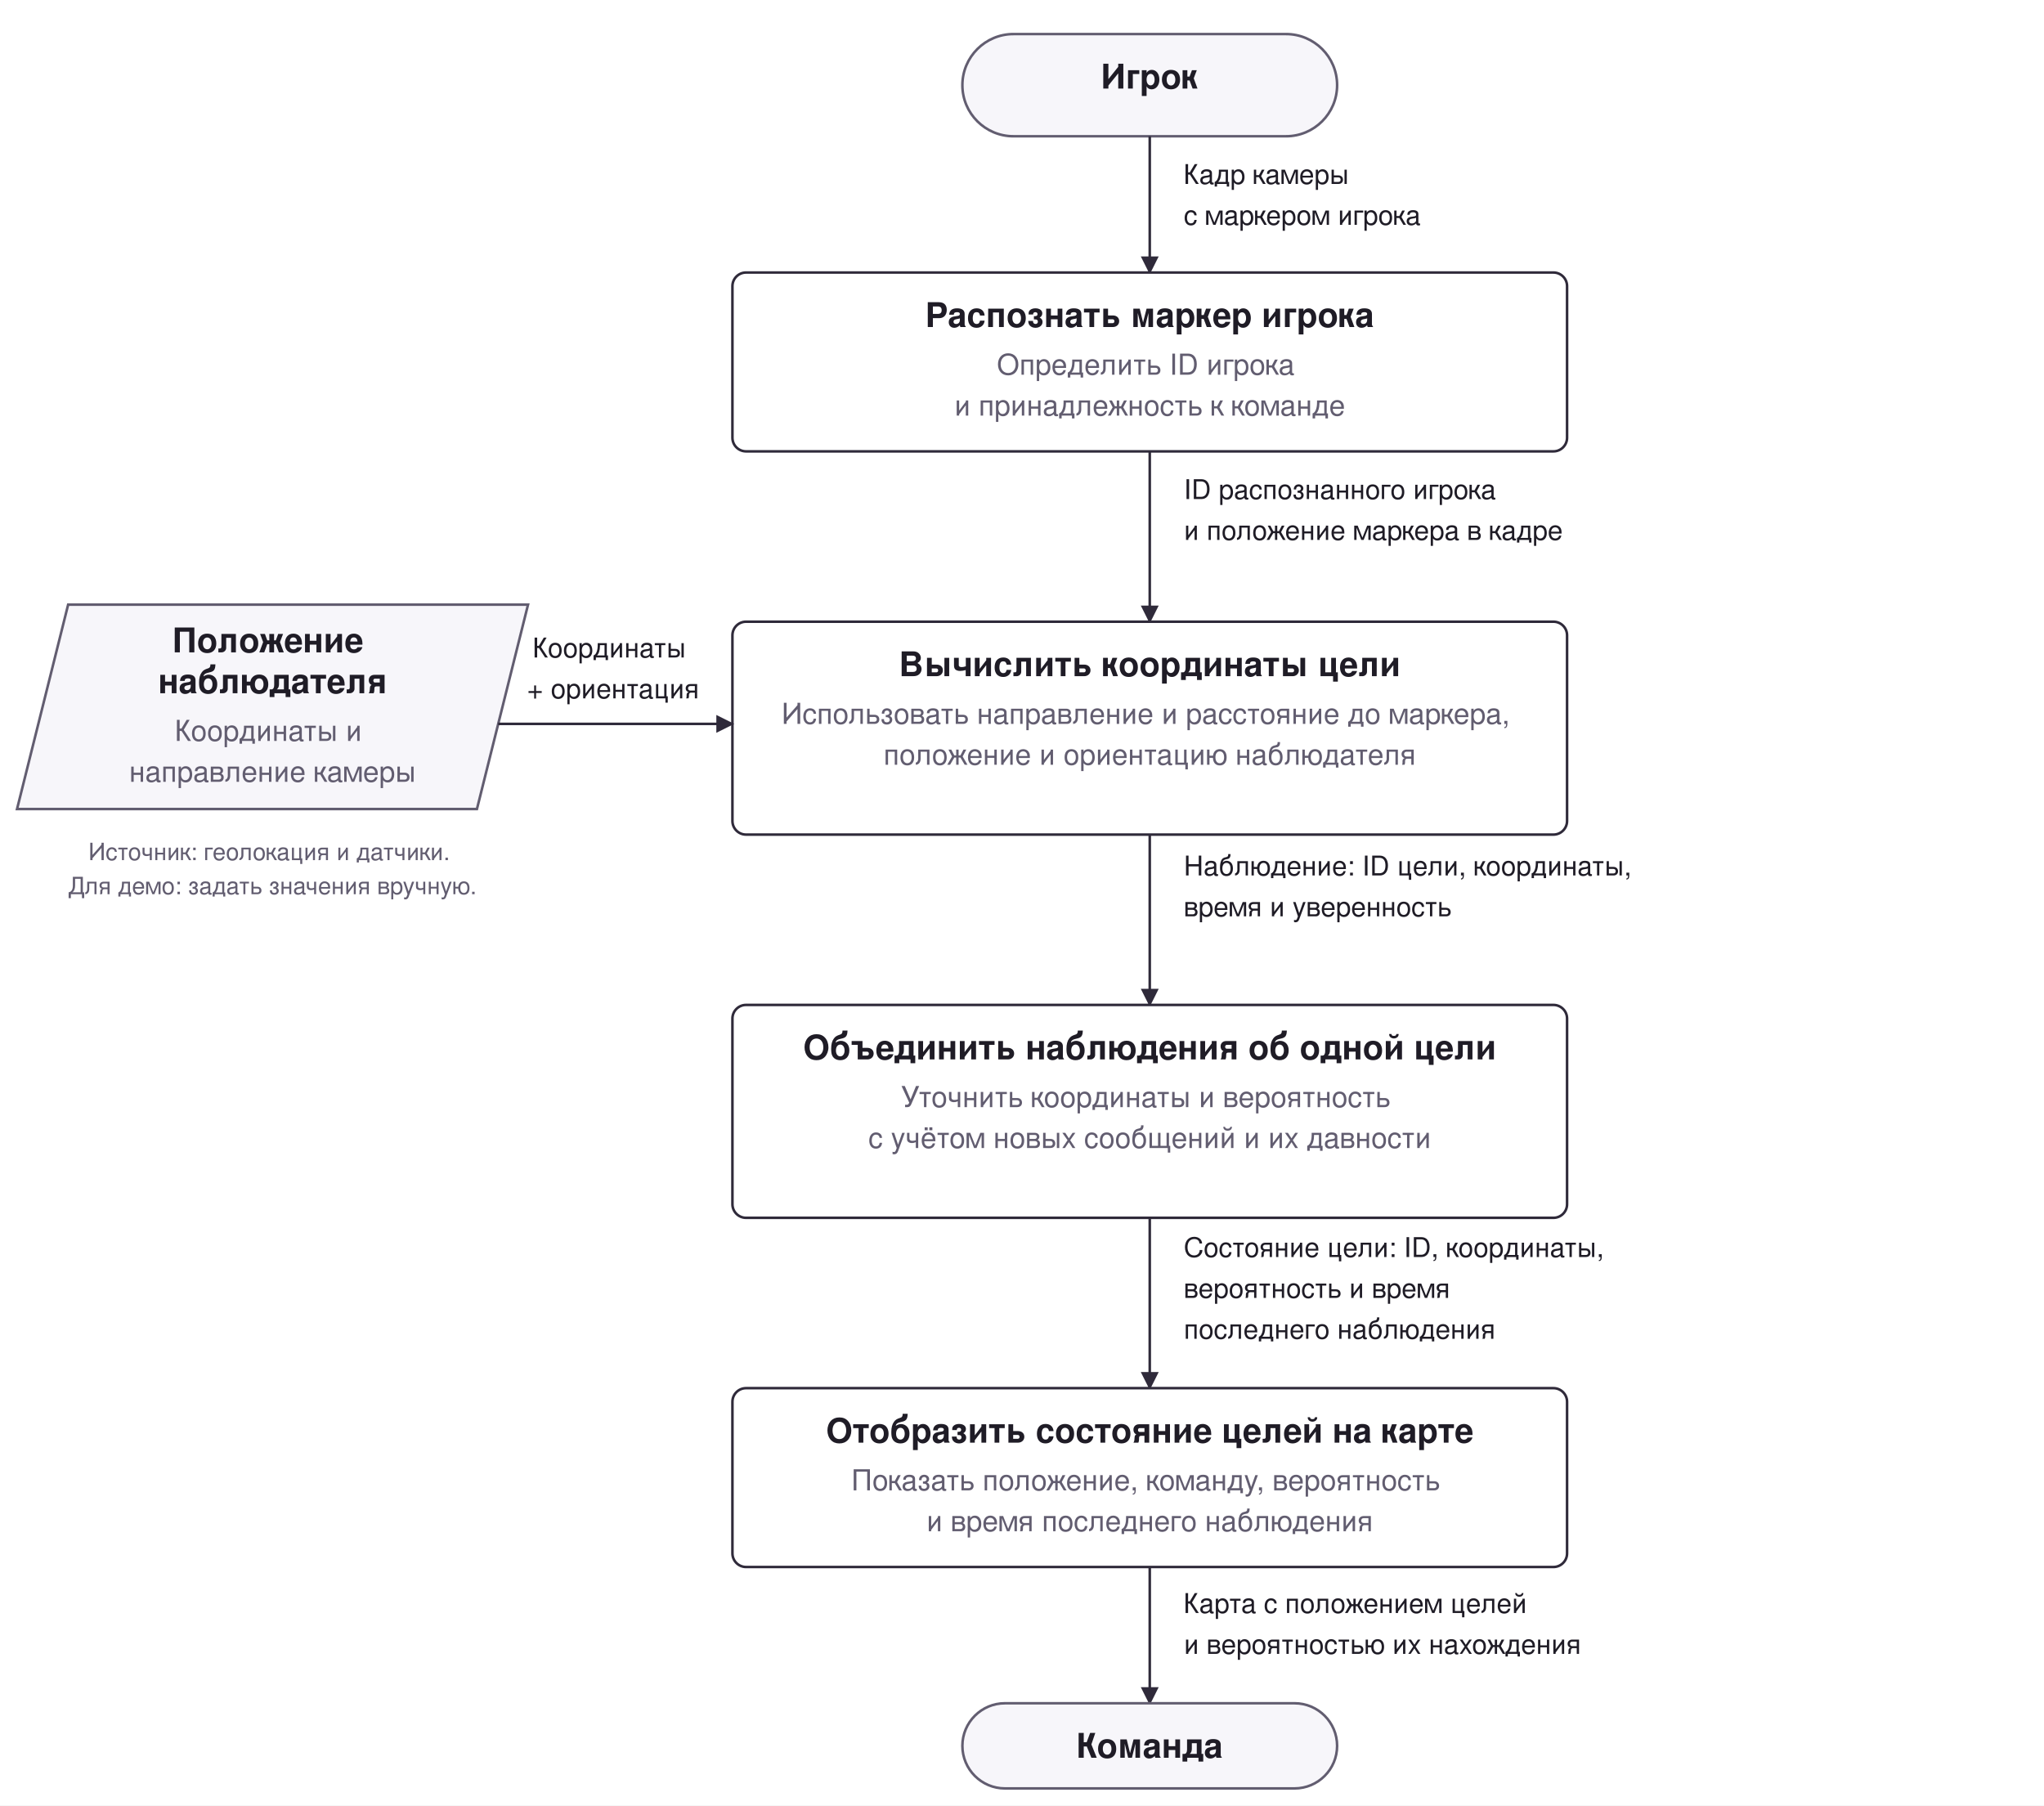
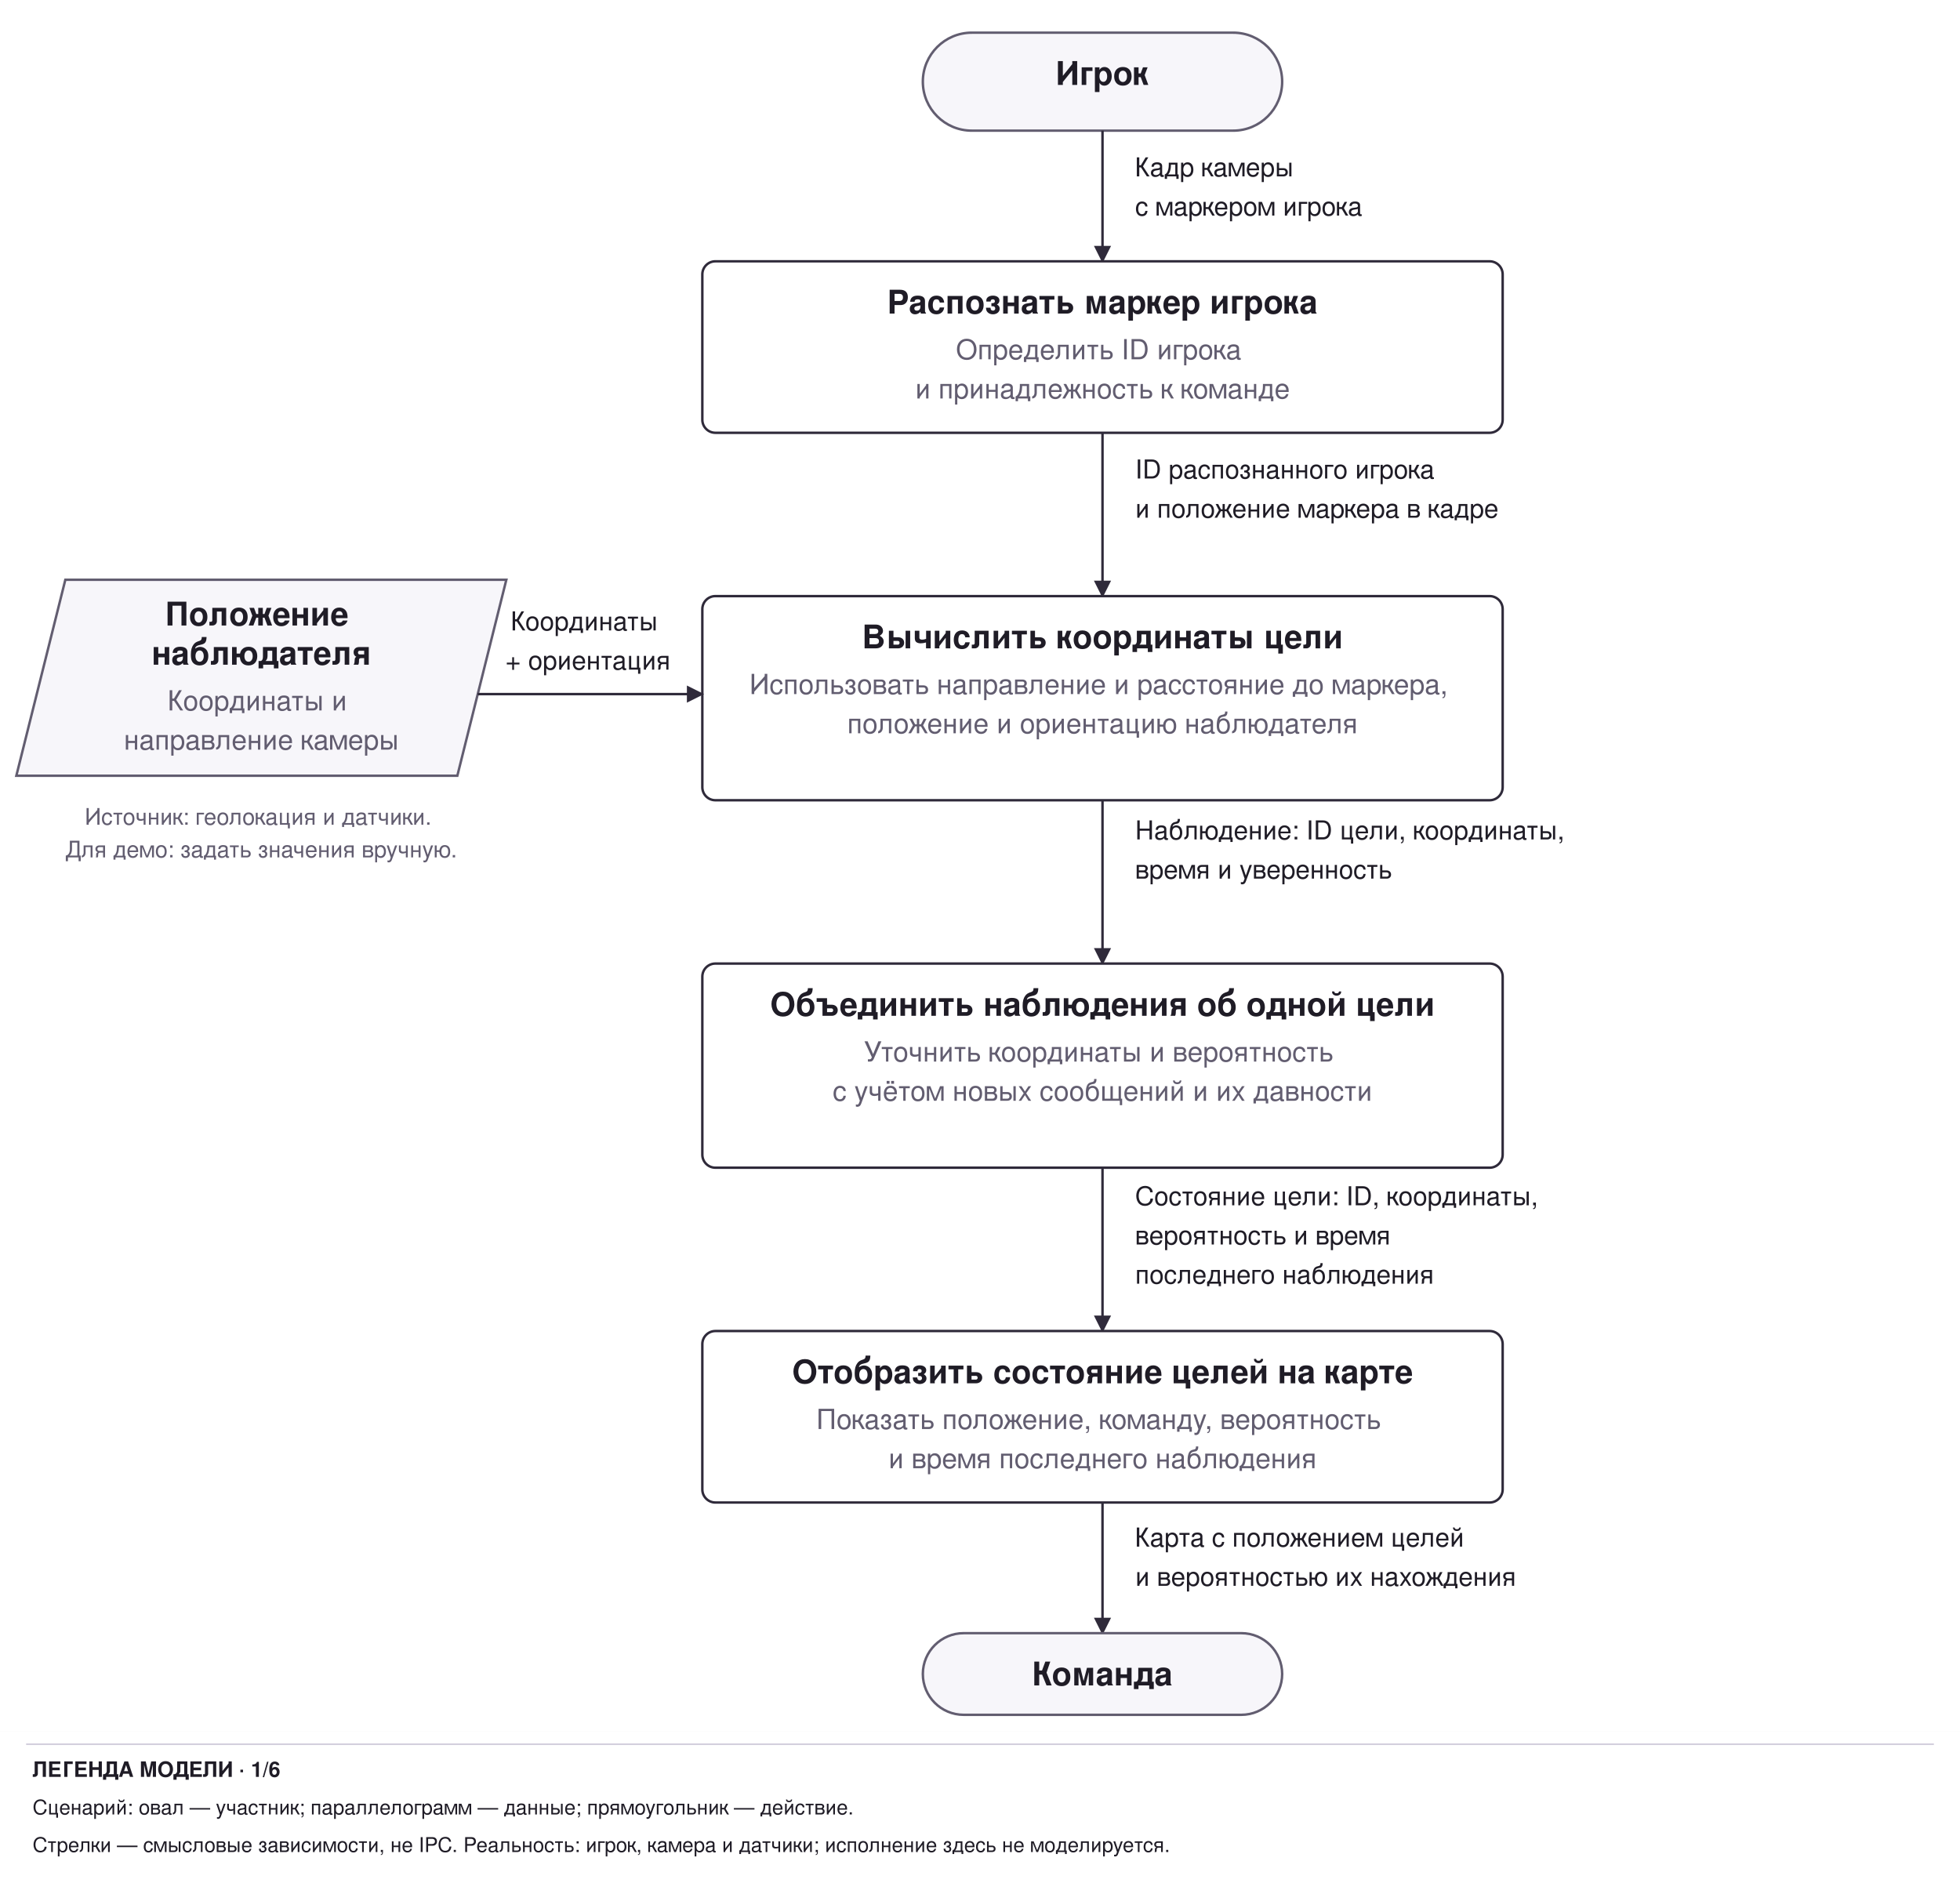
- <svg xmlns="http://www.w3.org/2000/svg" width="1200" height="1060" viewBox="0 0 1200 1060" role="img" aria-labelledby="title description">
+ <svg xmlns="http://www.w3.org/2000/svg" width="1200" height="1164" viewBox="0 0 1200 1164" role="img" aria-labelledby="title description">
  <defs>
    <marker id="b1" viewBox="0 0 10 10" refX="9" refY="5" markerWidth="7" markerHeight="7" orient="auto">
      <path d="M0,0 L10,5 L0,10 z" fill="#2f2a3a" />
    </marker>
  </defs>
  <style>
text { font-family: Helvetica, Arial, sans-serif; fill: #1f1c26; }
.box { fill: white; stroke: #2f2a3a; stroke-width: 1.5; }
.actor { fill: #f7f6fa; stroke: #625d70; stroke-width: 1.5; }
.name { font-size: 20px; font-weight: 600; }
.sub { font-size: 17px; fill: #625d70; }
.label { font-size: 16px; }
.edge { stroke: #2f2a3a; stroke-width: 1.5; fill: none; marker-end: url(#b1); }
</style>
  <rect width="1200" height="1060" fill="white" />
  <rect class="actor" x="565" y="20" width="220" height="60" rx="30" />
  <text class="name" x="675.0" y="52" text-anchor="middle">
    <tspan x="675.0" dy="0">Игрок</tspan>
  </text>
  <path class="edge" d="M675,80 L675,160" />
  <text class="label" x="695" y="108" text-anchor="start">
    <tspan x="695" dy="0">Кадр камеры</tspan>
    <tspan x="695" dy="24">с маркером игрока</tspan>
  </text>
  <rect class="box" x="430" y="160" width="490" height="105" rx="8" />
  <text class="name" x="675.0" y="192" text-anchor="middle">
    <tspan x="675.0" dy="0">Распознать маркер игрока</tspan>
  </text>
  <text class="sub" x="675.0" y="220" text-anchor="middle">
    <tspan x="675.0" dy="0">Определить ID игрока</tspan>
    <tspan x="675.0" dy="24">и принадлежность к команде</tspan>
  </text>
  <path class="edge" d="M675,265 L675,365" />
  <text class="label" x="695" y="293" text-anchor="start">
    <tspan x="695" dy="0">ID распознанного игрока</tspan>
    <tspan x="695" dy="24">и положение маркера в кадре</tspan>
  </text>
  <rect class="box" x="430" y="365" width="490" height="125" rx="8" />
  <text class="name" x="675.0" y="397" text-anchor="middle">
    <tspan x="675.0" dy="0">Вычислить координаты цели</tspan>
  </text>
  <text class="sub" x="675.0" y="425" text-anchor="middle">
    <tspan x="675.0" dy="0">Использовать направление и расстояние до маркера,</tspan>
    <tspan x="675.0" dy="24">положение и ориентацию наблюдателя</tspan>
  </text>
  <polygon class="actor" points="40,355 310,355 280,475 10,475" />
  <text class="name" x="160" y="383" text-anchor="middle">
    <tspan x="160">Положение</tspan>
    <tspan x="160" dy="24">наблюдателя</tspan>
  </text>
  <text class="sub" x="160" y="435" text-anchor="middle">
    <tspan x="160">Координаты и</tspan>
    <tspan x="160" dy="24">направление камеры</tspan>
  </text>
  <path class="edge" d="M292.5,425 L430,425" />
  <text class="label" x="360" y="386" text-anchor="middle">
    <tspan x="360">Координаты</tspan>
    <tspan x="360" dy="24">+ ориентация</tspan>
  </text>
  <text class="sub" x="160" y="505" text-anchor="middle" style="font-size:14px">
    <tspan x="160">Источник: геолокация и датчики.</tspan>
    <tspan x="160" dy="20">Для демо: задать значения вручную.</tspan>
  </text>
  <path class="edge" d="M675,490 L675,590" />
  <text class="label" x="695" y="514" text-anchor="start">
    <tspan x="695" dy="0">Наблюдение: ID цели, координаты,</tspan>
    <tspan x="695" dy="24">время и уверенность</tspan>
  </text>
  <rect class="box" x="430" y="590" width="490" height="125" rx="8" />
  <text class="name" x="675.0" y="622" text-anchor="middle">
    <tspan x="675.0" dy="0">Объединить наблюдения об одной цели</tspan>
  </text>
  <text class="sub" x="675.0" y="650" text-anchor="middle">
    <tspan x="675.0" dy="0">Уточнить координаты и вероятность</tspan>
    <tspan x="675.0" dy="24">с учётом новых сообщений и их давности</tspan>
  </text>
  <path class="edge" d="M675,715 L675,815" />
  <text class="label" x="695" y="738" text-anchor="start">
    <tspan x="695" dy="0">Состояние цели: ID, координаты,</tspan>
    <tspan x="695" dy="24">вероятность и время</tspan>
    <tspan x="695" dy="24">последнего наблюдения</tspan>
  </text>
  <rect class="box" x="430" y="815" width="490" height="105" rx="8" />
  <text class="name" x="675.0" y="847" text-anchor="middle">
    <tspan x="675.0" dy="0">Отобразить состояние целей на карте</tspan>
  </text>
  <text class="sub" x="675.0" y="875" text-anchor="middle">
    <tspan x="675.0" dy="0">Показать положение, команду, вероятность</tspan>
    <tspan x="675.0" dy="24">и время последнего наблюдения</tspan>
  </text>
  <path class="edge" d="M675,920 L675,1000" />
  <text class="label" x="695" y="947" text-anchor="start">
    <tspan x="695" dy="0">Карта с положением целей</tspan>
    <tspan x="695" dy="24">и вероятностью их нахождения</tspan>
  </text>
  <rect class="actor" x="565" y="1000" width="220" height="50" rx="25" />
  <text class="name" x="675.0" y="1032" text-anchor="middle">
    <tspan x="675.0" dy="0">Команда</tspan>
  </text>
+   <rect x="0" y="1060" width="1200" height="104" fill="#ffffff" />
+   <line x1="16" y1="1068" x2="1184" y2="1068" stroke="#d3cfdd" stroke-width="1" />
+   <text x="20" y="1088" font-family="Arial, sans-serif" font-size="13" font-weight="bold" fill="#2f2a3a">ЛЕГЕНДА МОДЕЛИ · 1/6</text>
+   <text x="20" y="1111" font-family="Arial, sans-serif" font-size="12.5" fill="#1f1c26">Сценарий: овал — участник; параллелограмм — данные; прямоугольник — действие.</text>
+   <text x="20" y="1134" font-family="Arial, sans-serif" font-size="12.5" fill="#625d70">Стрелки — смысловые зависимости, не IPC. Реальность: игрок, камера и датчики; исполнение здесь не моделируется.</text>
</svg>
